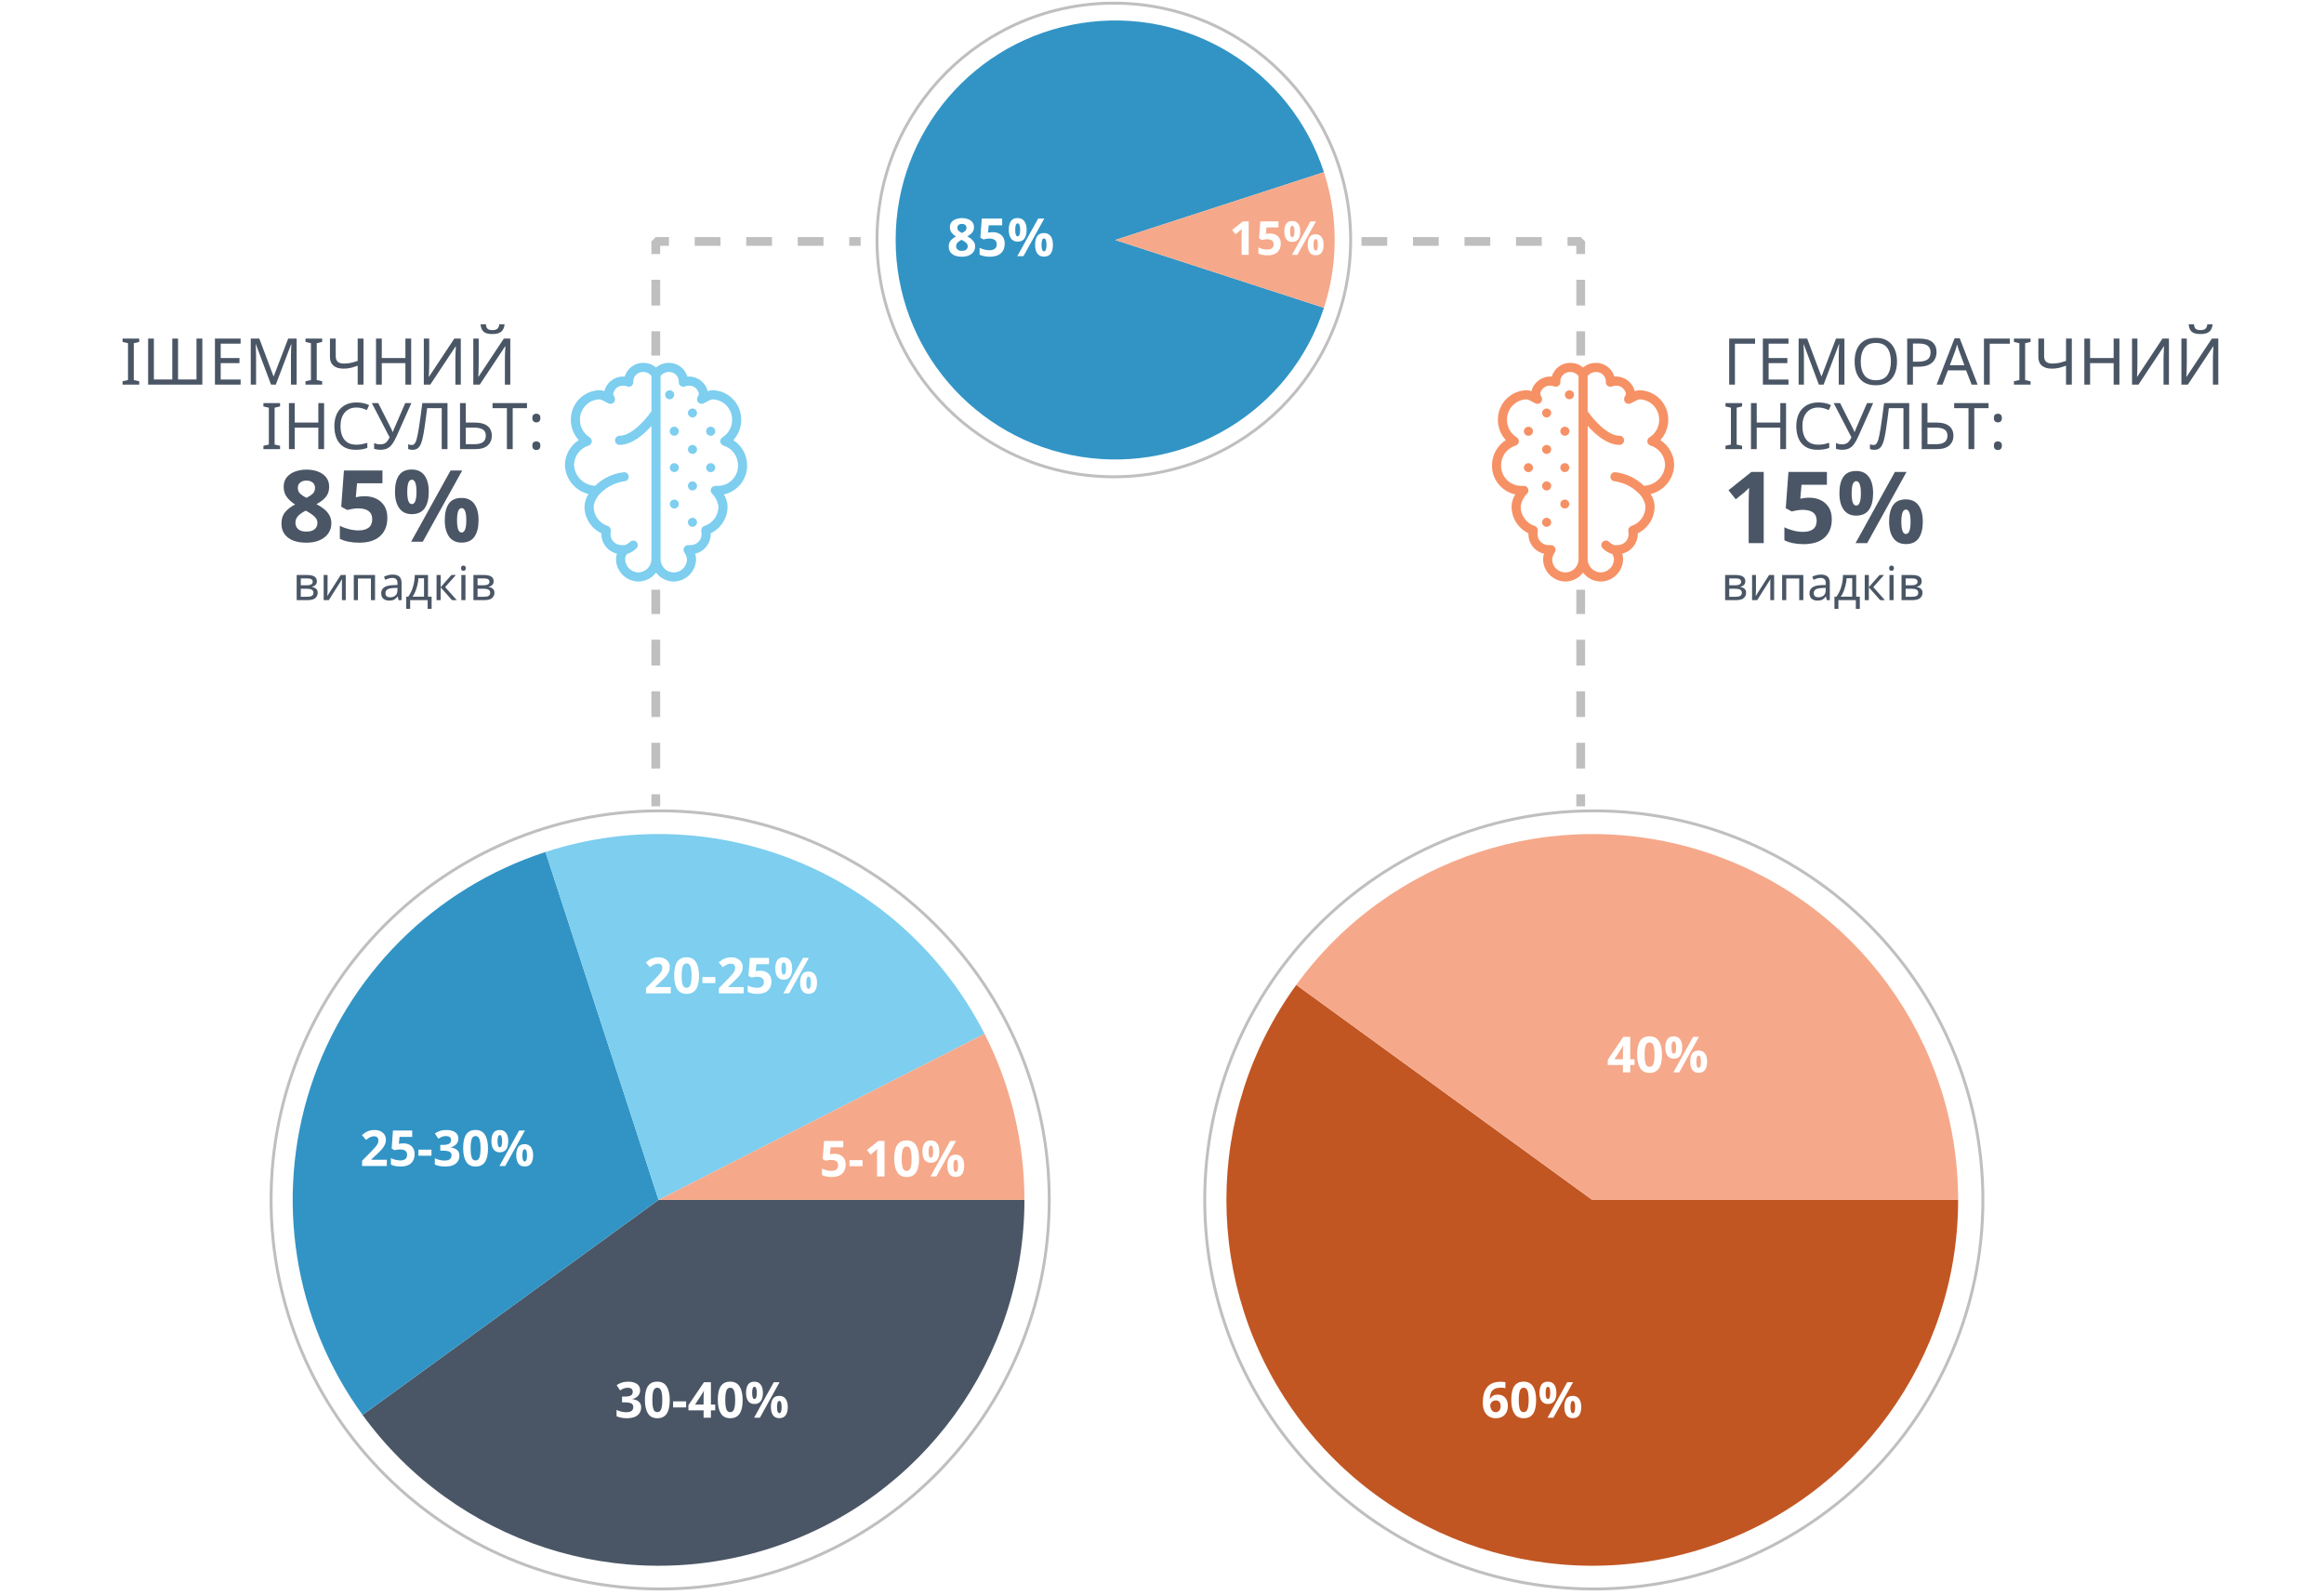
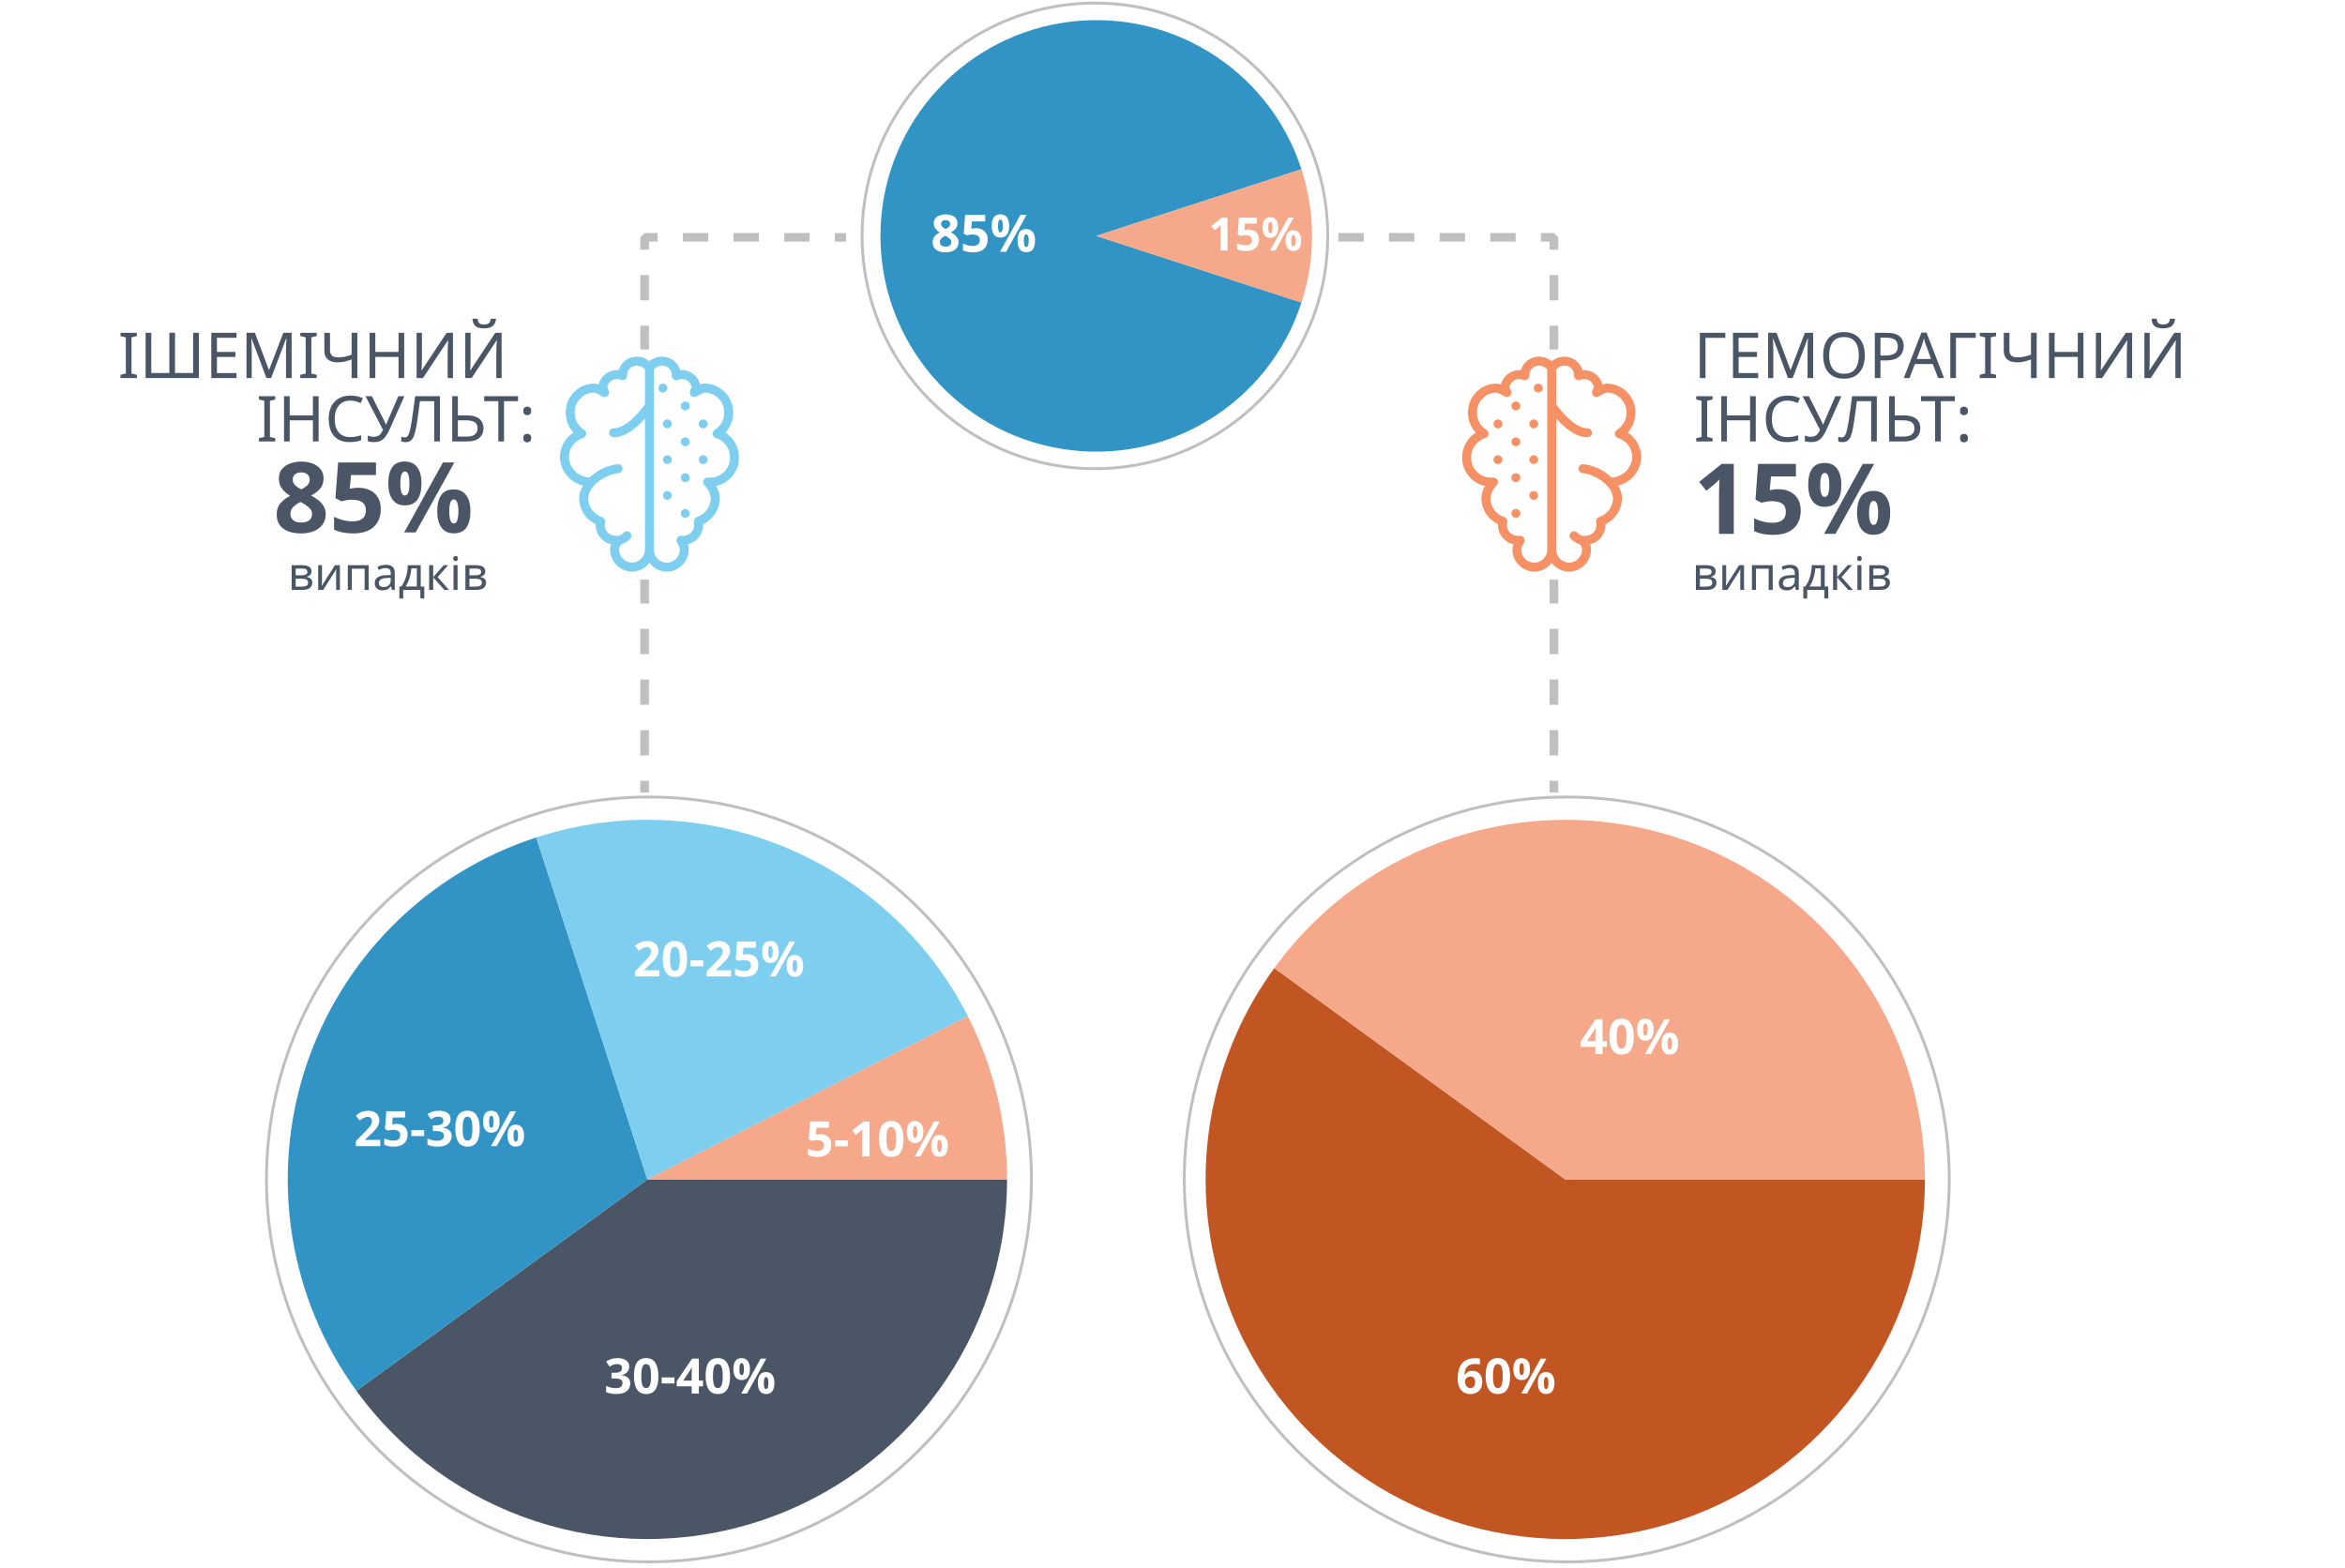
- <svg xmlns="http://www.w3.org/2000/svg" xmlns:xlink="http://www.w3.org/1999/xlink" viewBox="0 0 794 545" width="95%">
+ <svg xmlns="http://www.w3.org/2000/svg" xmlns:xlink="http://www.w3.org/1999/xlink" viewBox="0 0 815 545" width="95%">
  <defs>
    <symbol id="brain" viewBox="0 0 736 737">
      <path d="M602.303,273.946 c15.686,-17.053 24.383,-39.383 24.363,-62.553 c0.477,-49.804 -39.442,-90.6 -89.245,-91.205 c-4.832,0.121 -9.602,1.124 -14.072,2.96 c-7.148,-28.246 -33.632,-47.214 -62.676,-44.89 C453.326,52.917 429.943,35.614 403.56,36 c-14.36,-0.056 -28.277,4.973 -39.285,14.196 C353.267,40.973 339.35,35.944 324.99,36 c-26.383,-0.386 -49.767,16.917 -57.113,42.259 c-29.062,-2.39 -55.583,16.606 -62.676,44.89 c-4.471,-1.836 -9.24,-2.839 -14.072,-2.96 c-49.803,0.605 -89.722,41.401 -89.245,91.205 c-0.02,23.17 8.678,45.5 24.363,62.553 c-26.53,16.962 -42.588,46.273 -42.602,77.763 c1.809,42.336 31.424,78.361 72.61,88.327 c-7.541,11.265 -11.793,24.409 -12.277,37.956 c-0.248,35.379 20.012,67.702 51.96,82.901 c-0.027,0.698 -0.041,1.411 -0.041,2.124 c-0.122,28.948 19.829,54.118 48.041,60.606 c-1.855,5.039 -2.824,10.361 -2.863,15.73 c-0.338,38.342 30.419,69.725 68.76,70.157 c21.503,-0.07 41.7,-10.329 54.44,-27.651 c12.74,17.322 32.938,27.581 54.44,27.651 c38.341,-0.433 69.098,-31.815 68.76,-70.157 c-0.037,-5.271 -0.968,-10.497 -2.754,-15.456 c28.231,-6.614 48.128,-31.886 47.932,-60.881 c0,-0.713 -0.014,-1.426 -0.041,-2.124 c31.949,-15.199 52.208,-47.522 51.961,-82.901 c-0.43,-13.078 -4.424,-25.791 -11.552,-36.764 c42.181,-8.981 72.224,-46.395 71.884,-89.52 C644.891,320.22 628.833,290.908 602.303,273.946 zM309.834,681.449 c-22.85,-0.416 -41.053,-19.244 -40.697,-42.095 c0.631,-5.261 2.512,-10.295 5.484,-14.681 c10.894,-3.123 20.811,-8.975 28.812,-17 c3.728,-3.356 5.379,-8.447 4.332,-13.353 s-4.634,-8.879 -9.406,-10.421 s-10.006,-0.419 -13.726,2.945 c-4.53,4.882 -10.239,8.516 -16.58,10.552 c-0.961,-0.066 -1.927,-0.032 -2.881,0.103 c-0.259,0.009 -0.492,-0.166 -0.75,-0.144 c-1.165,0.082 -3.028,0 -4.646,-0.041 l-2.986,-0.056 c-18.51,-0.419 -33.191,-15.732 -32.832,-34.242 c0.084,-3.049 0.404,-6.086 0.96,-9.085 c1.052,-6.818 -3.01,-13.39 -9.578,-15.498 c-26.067,-8.553 -43.588,-33.01 -43.301,-60.442 c2.329,-15.062 9.438,-28.979 20.278,-39.693 c19.897,-20.112 45.761,-33.259 73.735,-37.479 c7.75,0 14.031,-6.282 14.031,-14.032 c0,-7.749 -6.281,-14.031 -14.031,-14.031 c-33.65,3.521 -65.138,18.26 -89.396,41.845 c-34.519,-1.338 -62.502,-28.435 -64.95,-62.892 c-0.141,-27.918 17.989,-52.645 44.656,-60.908 c5.341,-1.567 9.249,-6.143 9.962,-11.663 c0.713,-5.52 -1.905,-10.938 -6.673,-13.81 c-18.619,-11.578 -29.873,-32.009 -29.708,-53.934 c-0.494,-34.312 26.872,-62.554 61.183,-63.142 c6.026,1.728 11.778,4.298 17.087,7.633 c3.796,2.097 7.304,4.001 10.168,5.248 c4.707,2.035 10.149,1.342 14.195,-1.809 c4.047,-3.15 6.054,-8.256 5.234,-13.319 c-0.752,-3.285 -1.97,-6.446 -3.617,-9.386 c-0.699,-1.48 -1.467,-3.056 -2.028,-4.33 c2.01,-15.455 15.508,-26.805 31.078,-26.131 c4.002,-0.054 7.972,0.72 11.661,2.274 c4.906,2.054 10.55,1.18 14.605,-2.262 c4.055,-3.442 5.835,-8.869 4.605,-14.044 c0.832,-16.248 14.618,-28.78 30.872,-28.063 c9.874,-0.1 19.223,4.438 25.254,12.257 v108.708 c-16.404,23.654 -60.172,75.476 -98.221,75.476 c-7.749,0 -14.031,6.282 -14.031,14.032 s6.282,14.031 14.031,14.031 c38.261,0 74.815,-32.342 98.221,-58.575 v409.363 C350.673,662.123 332.602,680.949 309.834,681.449 zM555.947,414.851 h-9.263 c-5.415,-0.003 -10.348,3.111 -12.676,8 c-2.327,4.89 -1.634,10.682 1.782,14.884 c11.042,10.853 18.306,24.965 20.719,40.258 c0.287,27.434 -17.234,51.89 -43.301,60.442 c-6.569,2.108 -10.631,8.68 -9.579,15.498 c0.556,2.999 0.877,6.036 0.961,9.085 c0.359,18.51 -14.322,33.823 -32.832,34.242 l-3.303,0.083 c-1.479,0.056 -3.261,0.068 -3.809,0.123 c-5.384,-0.64 -10.644,1.934 -13.442,6.577 c-2.923,4.737 -2.944,10.712 -0.056,15.471 c4.335,5.838 7.172,12.65 8.262,19.84 c0.561,14.853 -7.044,28.822 -19.821,36.415 s-28.683,7.593 -41.46,0 c-12.777,-7.592 -20.383,-21.562 -19.823,-36.414 V76.32 c6.031,-7.819 15.38,-12.357 25.254,-12.257 c16.276,-0.676 30.08,11.84 30.995,28.104 c-1.258,5.152 0.495,10.574 4.532,14.015 c4.037,3.44 9.669,4.311 14.556,2.25 c3.689,-1.554 7.659,-2.329 11.661,-2.274 c15.57,-0.673 29.068,10.676 31.078,26.131 c-0.562,1.274 -1.329,2.85 -2.028,4.33 c-1.647,2.94 -2.865,6.101 -3.617,9.386 c-0.819,5.062 1.188,10.168 5.234,13.319 c4.046,3.15 9.488,3.844 14.195,1.809 c2.864,-1.247 6.372,-3.151 10.167,-5.248 c5.309,-3.335 11.062,-5.905 17.088,-7.633 c34.312,0.587 61.677,28.829 61.183,63.142 c0.165,21.925 -11.089,42.356 -29.708,53.934 c-4.767,2.872 -7.386,8.291 -6.673,13.81 c0.713,5.52 4.621,10.096 9.962,11.663 c26.667,8.263 44.797,32.99 44.657,60.908 C617.41,385.94 590.177,414.179 555.947,414.851 L555.947,414.851 z" />
      <path d="M416.18,144.032 c2.694,-2.555 4.221,-6.105 4.221,-9.818 c0,-3.713 -1.526,-7.263 -4.221,-9.818 c-5.46,-5.331 -14.176,-5.331 -19.636,0 c-1.427,1.181 -2.495,2.738 -3.083,4.495 c-0.777,1.667 -1.162,3.491 -1.123,5.331 c-0.064,5.681 3.341,10.827 8.595,12.988 C406.187,149.371 412.228,148.112 416.18,144.032 L416.18,144.032 z" />
      <path d="M481.857,514.193 c-5.209,-2.144 -11.196,-0.926 -15.153,3.083 c-2.732,2.531 -4.262,6.103 -4.208,9.826 c-0.038,1.839 0.346,3.662 1.122,5.33 c0.585,1.755 1.653,3.309 3.083,4.481 c2.529,2.735 6.101,4.27 9.826,4.22 c1.841,0.06 3.669,-0.325 5.33,-1.122 c1.756,-0.59 3.309,-1.663 4.481,-3.097 c2.694,-2.555 4.22,-6.105 4.22,-9.818 s-1.525,-7.263 -4.22,-9.817 C485.165,515.849 483.612,514.778 481.857,514.193 z" />
      <path d="M466.701,405.025 c-1.427,1.181 -2.495,2.738 -3.083,4.495 c-0.777,1.667 -1.162,3.49 -1.123,5.33 c-0.096,6.396 4.147,12.047 10.315,13.741 c6.169,1.693 12.702,-0.998 15.887,-6.547 c3.185,-5.548 2.214,-12.547 -2.359,-17.02 C480.878,399.695 472.161,399.695 466.701,405.025 z" />
      <path d="M486.338,292.774 c-5.46,-5.331 -14.177,-5.331 -19.637,0 c-1.427,1.181 -2.495,2.738 -3.083,4.494 c-0.777,1.667 -1.162,3.491 -1.123,5.331 c0.118,7.665 6.366,13.816 14.031,13.816 c7.666,0 13.913,-6.151 14.031,-13.816 c0.032,-1.839 -0.351,-3.661 -1.122,-5.331 C488.843,295.51 487.77,293.954 486.338,292.774 L486.338,292.774 z" />
      <path d="M486.338,180.521 c-5.46,-5.331 -14.177,-5.331 -19.637,0 c-1.427,1.181 -2.495,2.738 -3.083,4.495 c-0.777,1.667 -1.162,3.491 -1.123,5.331 c0.118,7.665 6.366,13.815 14.031,13.815 c7.666,0 13.913,-6.151 14.031,-13.815 c0.032,-1.839 -0.351,-3.661 -1.122,-5.331 C488.843,183.258 487.77,181.702 486.338,180.521 L486.338,180.521 z" />
      <path d="M430.212,461.151 c-5.461,-5.33 -14.177,-5.33 -19.637,0 c-4.342,4.479 -5.164,11.305 -2.009,16.688 c3.154,5.382 9.511,8 15.541,6.4 c6.029,-1.6 10.253,-7.024 10.324,-13.263 c0.032,-1.839 -0.352,-3.661 -1.122,-5.33 C432.717,463.889 431.644,462.332 430.212,461.151 L430.212,461.151 z" />
      <path d="M542.464,348.899 c-5.46,-5.331 -14.177,-5.331 -19.637,0 c-1.427,1.181 -2.495,2.738 -3.083,4.495 c-0.777,1.667 -1.162,3.49 -1.123,5.33 c0.118,7.665 6.366,13.815 14.031,13.815 c7.666,0 13.913,-6.15 14.031,-13.815 c0.033,-1.839 -0.352,-3.661 -1.122,-5.33 C544.969,351.637 543.896,350.079 542.464,348.899 L542.464,348.899 z" />
      <path d="M430.212,348.899 c-5.46,-5.331 -14.177,-5.331 -19.637,0 c-4.342,4.479 -5.164,11.305 -2.009,16.688 c3.154,5.382 9.511,8 15.541,6.4 c6.029,-1.6 10.253,-7.024 10.324,-13.263 c0.032,-1.839 -0.352,-3.661 -1.122,-5.33 C432.717,351.637 431.644,350.079 430.212,348.899 L430.212,348.899 z" />
      <path d="M410.575,236.647 c-2.731,2.531 -4.261,6.102 -4.206,9.825 c-0.066,1.842 0.319,3.671 1.122,5.33 c0.585,1.755 1.653,3.308 3.083,4.481 c2.555,2.694 6.105,4.22 9.818,4.22 s7.263,-1.526 9.818,-4.22 c1.434,-1.172 2.508,-2.725 3.099,-4.481 c0.796,-1.661 1.182,-3.489 1.122,-5.33 c0.049,-3.725 -1.484,-7.296 -4.22,-9.825 C424.752,231.317 416.035,231.317 410.575,236.647 L410.575,236.647 z" />
      <path d="M522.827,236.647 c-4.079,3.991 -5.337,10.054 -3.183,15.338 c2.155,5.284 7.294,8.738 13.001,8.738 s10.846,-3.454 13.001,-8.738 c2.154,-5.284 0.896,-11.347 -3.183,-15.338 C537.004,231.317 528.288,231.317 522.827,236.647 L522.827,236.647 z" />
    </symbol>
  </defs>
  <use xlink:href="#brain" transform="matrix( 0.15, 0, 0, 0.15, 165, 120)" fill="#7dceef" />
  <use xlink:href="#brain" transform="matrix( -0.15, 0, 0, 0.15, 600, 120)" fill="#F69165" />
  <g>
    <path fill-rule="evenodd" stroke="rgb(191, 191, 191)" stroke-width="3px" stroke-dasharray="8.3, 0.5, 0" stroke-linecap="butt" stroke-linejoin="bevel" fill="none" d="M224.049,121.500 L224.049,82.500 L294.042,82.500 " />
    <path fill-rule="evenodd" stroke="rgb(191, 191, 191)" stroke-width="3px" stroke-dasharray="8.3, 0.5, 0" stroke-linecap="butt" stroke-linejoin="bevel" fill="none" d="M224.049,201.500 L224.049,275.500" />
    <path fill-rule="evenodd" stroke="rgb(191, 191, 191)" stroke-width="3px" stroke-dasharray="8.3, 0.5, 0" stroke-linecap="butt" stroke-linejoin="bevel" fill="none" d="M540.049,121.500 L540.049,82.500 L464.042,82.500 " />
    <path fill-rule="evenodd" stroke="rgb(191, 191, 191)" stroke-width="3px" stroke-dasharray="8.3, 0.5, 0" stroke-linecap="butt" stroke-linejoin="bevel" fill="none" d="M540.049,201.500 L540.049,275.500" />
  </g>
-   <text font-family="Ubuntu" fill="rgb(74, 86, 101)" transform="matrix( 0.9986159, 0, 0, 1.001906,588.6412, 131.4238)" font-weight="300" font-size="22px">
+   <text font-family="'Ubuntu', sans-serif" fill="rgb(74, 86, 101)" transform="matrix( 0.9986159, 0, 0, 1.001906,588.6412, 131.4238)" font-weight="300" font-size="22px">
    <tspan x="0">ГЕМОРАГІЧНИЙ</tspan>
    <tspan x="0" dy="22">ІНСУЛЬТ:</tspan>
  </text>
-   <text font-family="Ubuntu" fill="rgb(74, 86, 101)" transform="matrix( 0.9986159, 0, 0, 1.001906,588.5478, 185.5886)" font-weight="bold" font-size="34px">
+   <text font-family="'Ubuntu', sans-serif" fill="rgb(74, 86, 101)" transform="matrix( 0.9986159, 0, 0, 1.001906,588.5478, 185.5886)" font-weight="bold" font-size="34px">
		15%
	</text>
-   <text font-family="Ubuntu" fill="rgb(74, 86, 101)" transform="matrix( 0.9986159, 0, 0, 1.001906,588.0388, 205.0651)" font-weight="300" font-size="16px">
+   <text font-family="'Ubuntu', sans-serif" fill="rgb(74, 86, 101)" transform="matrix( 0.9986159, 0, 0, 1.001906,588.0388, 205.0651)" font-weight="300" font-size="16px">
		випадків
	</text>
-   <text font-family="Ubuntu" fill="rgb(74, 86, 101)" transform="matrix( 1.000635, 0, 0, 1.001906,41, 131.4238)" font-weight="300" width="100" font-size="22px">
+   <text font-family="'Ubuntu', sans-serif" fill="rgb(74, 86, 101)" transform="matrix( 1.000635, 0, 0, 1.001906,41, 131.4238)" font-weight="300" width="100" font-size="22px">
    <tspan x="0">ІШЕМІЧНИЙ</tspan>
    <tspan dx="-93" dy="22">ІНСУЛЬТ:</tspan>
  </text>
-   <text font-family="Ubuntu" fill="rgb(74, 86, 101)" transform="matrix( 1.000635, 0, 0, 1.001906,94.97809, 185.0886)" font-weight="bold" font-size="34px">
+   <text font-family="'Ubuntu', sans-serif" fill="rgb(74, 86, 101)" transform="matrix( 1.000635, 0, 0, 1.001906,94.97809, 185.0886)" font-weight="bold" font-size="34px">
		85%
	</text>
-   <text font-family="Ubuntu" fill="rgb(74, 86, 101)" transform="matrix( 1.000635, 0, 0, 1.001906,100, 205.0651)" font-weight="300" font-size="16px">
+   <text font-family="'Ubuntu', sans-serif" fill="rgb(74, 86, 101)" transform="matrix( 1.000635, 0, 0, 1.001906,100, 205.0651)" font-weight="300" font-size="16px">
		випадків
	</text>
  <g>
    <path d="M125,0A125,125 0 1,1 -101.127,-73.473L0,0Z" transform="translate(544,410)" fill="rgb(193,86,35)" />
    <path d="M-101.127,-73.473A125,125 0 0,1 125,0L0,0Z" transform="translate(544,410)" fill="rgb(245,169,138)" />
    <path fill-rule="evenodd" stroke="rgb(191, 191, 191)" stroke-width="1px" stroke-linecap="butt" stroke-linejoin="miter" fill="none" transform="translate(20,0)" d="M524.527,277.060 C597.942,277.060 657.458,336.580 657.458,410.000 C657.458,483.421 597.942,542.939 524.527,542.939 C451.111,542.939 391.596,483.421 391.596,410.000 C391.596,336.580 451.111,277.060 524.527,277.060 Z" />
-     <text font-family="Ubuntu" fill="rgb(255, 255, 255)" transform="matrix( 0.9994236, 0, 0, 1.000114,506.0121, 484.4269)" font-weight="bold" font-size="17px">
+     <text font-family="'Ubuntu', sans-serif" fill="rgb(255, 255, 255)" transform="matrix( 0.9994236, 0, 0, 1.000114,506.0121, 484.4269)" font-weight="bold" font-size="17px">
			60%
		</text>
-     <text font-family="Ubuntu" fill="rgb(255, 255, 255)" transform="matrix( 0.9994236, 0, 0, 1.000114,549.0121, 366.4289)" font-weight="bold" font-size="17px">	
+     <text font-family="'Ubuntu', sans-serif" fill="rgb(255, 255, 255)" transform="matrix( 0.9994236, 0, 0, 1.000114,549.0121, 366.4289)" font-weight="bold" font-size="17px">	
			40%
		</text>
  </g>
  <g>
    <path d="M125,0A125,125 0 0,1 -101.127,73.473L0,0Z" transform="translate(225,410)" fill="rgb(74,86,101)" />
    <path d="M-101.127,73.473A125,125 0 0,1 -38.627,-118.882L0,0Z" transform="translate(225,410)" fill="rgb(49,148,197)" />
    <path d="M-38.627,-118.882A125,125 0 0,1 111.376,-56.749L0,0Z" transform="translate(225,410)" fill="rgb(125,206,239)" />
    <path d="M111.376,-56.749A125,125 0 0,1 125,0L0,0Z" transform="translate(225,410)" fill="rgb(245,169,138)" />
    <path fill-rule="evenodd" stroke="rgb(191, 191, 191)" stroke-width="1px" stroke-linecap="butt" stroke-linejoin="miter" fill="none" d="M225.546,277.060 C298.962,277.060 358.477,336.580 358.477,410.000 C358.477,483.421 298.962,542.939 225.546,542.939 C152.131,542.939 92.615,483.421 92.615,410.000 C92.615,336.580 152.131,277.060 225.546,277.060 Z" />
-     <text font-family="Ubuntu" fill="rgb(255, 255, 255)" transform="matrix( 0.9994236, 0, 0, 1.000114,210.0121, 484.4269)" font-weight="bold" font-size="17px">
+     <text font-family="'Ubuntu', sans-serif" fill="rgb(255, 255, 255)" transform="matrix( 0.9994236, 0, 0, 1.000114,210.0121, 484.4269)" font-weight="bold" font-size="17px">
			30-40%
		</text>
-     <text font-family="Ubuntu" fill="rgb(255, 255, 255)" transform="matrix( 0.9994236, 0, 0, 1.000114,123.0121, 398.4269)" font-weight="bold" font-size="17px">
+     <text font-family="'Ubuntu', sans-serif" fill="rgb(255, 255, 255)" transform="matrix( 0.9994236, 0, 0, 1.000114,123.0121, 398.4269)" font-weight="bold" font-size="17px">
			25-30%
		</text>
-     <text font-family="Ubuntu" fill="rgb(255, 255, 255)" transform="matrix( 0.9994236, 0, 0, 1.000114,220.0121, 339.4289)" font-weight="bold" font-size="17px">
+     <text font-family="'Ubuntu', sans-serif" fill="rgb(255, 255, 255)" transform="matrix( 0.9994236, 0, 0, 1.000114,220.0121, 339.4289)" font-weight="bold" font-size="17px">
			20-25%
		</text>
-     <text font-family="Ubuntu" fill="rgb(255, 255, 255)" transform="matrix( 0.9994236, 0, 0, 1.000114,280, 402)" font-weight="bold" font-size="17px">
+     <text font-family="'Ubuntu', sans-serif" fill="rgb(255, 255, 255)" transform="matrix( 0.9994236, 0, 0, 1.000114,280, 402)" font-weight="bold" font-size="17px">
			5-10%
		</text>
  </g>
  <g>
    <path d="M71.329,23.176A75,75 0 1,1 71.329,-23.176L0,0Z" transform="translate(381,82)" fill="rgb(49,148,197)" />
    <path d="M71.329,-23.176A75,75 0 0,1 71.329,23.176L0,0Z" transform="translate(381,82)" fill="rgb(245,169,138)" />
    <path fill-rule="evenodd" stroke="rgb(191, 191, 191)" stroke-width="1px" stroke-linecap="butt" stroke-linejoin="miter" fill="none" d="M380.536,1.079 C425.224,1.079 461.451,37.309 461.451,82.000 C461.451,126.690 425.224,162.920 380.536,162.920 C335.848,162.920 299.622,126.690 299.622,82.000 C299.622,37.309 335.848,1.079 380.536,1.079 Z" />
-     <text font-family="Ubuntu" fill="rgb(255, 255, 255)" transform="matrix( 0.9994236, 0, 0, 1.000114,420.0092, 87.08521)" font-weight="bold" font-size="15.998px">
+     <text font-family="'Ubuntu', sans-serif" fill="rgb(255, 255, 255)" transform="matrix( 0.9994236, 0, 0, 1.000114,420.0092, 87.08521)" font-weight="bold" font-size="15.998px">
			15%
		</text>
-     <text font-family="Ubuntu" fill="rgb(255, 255, 255)" transform="matrix( 0.9994236, 0, 0, 1.000114,323.5101, 87.53309)" font-weight="bold" font-size="17.998px">
+     <text font-family="'Ubuntu', sans-serif" fill="rgb(255, 255, 255)" transform="matrix( 0.9994236, 0, 0, 1.000114,323.5101, 87.53309)" font-weight="bold" font-size="17.998px">
			85%
		</text>
  </g>
</svg>
